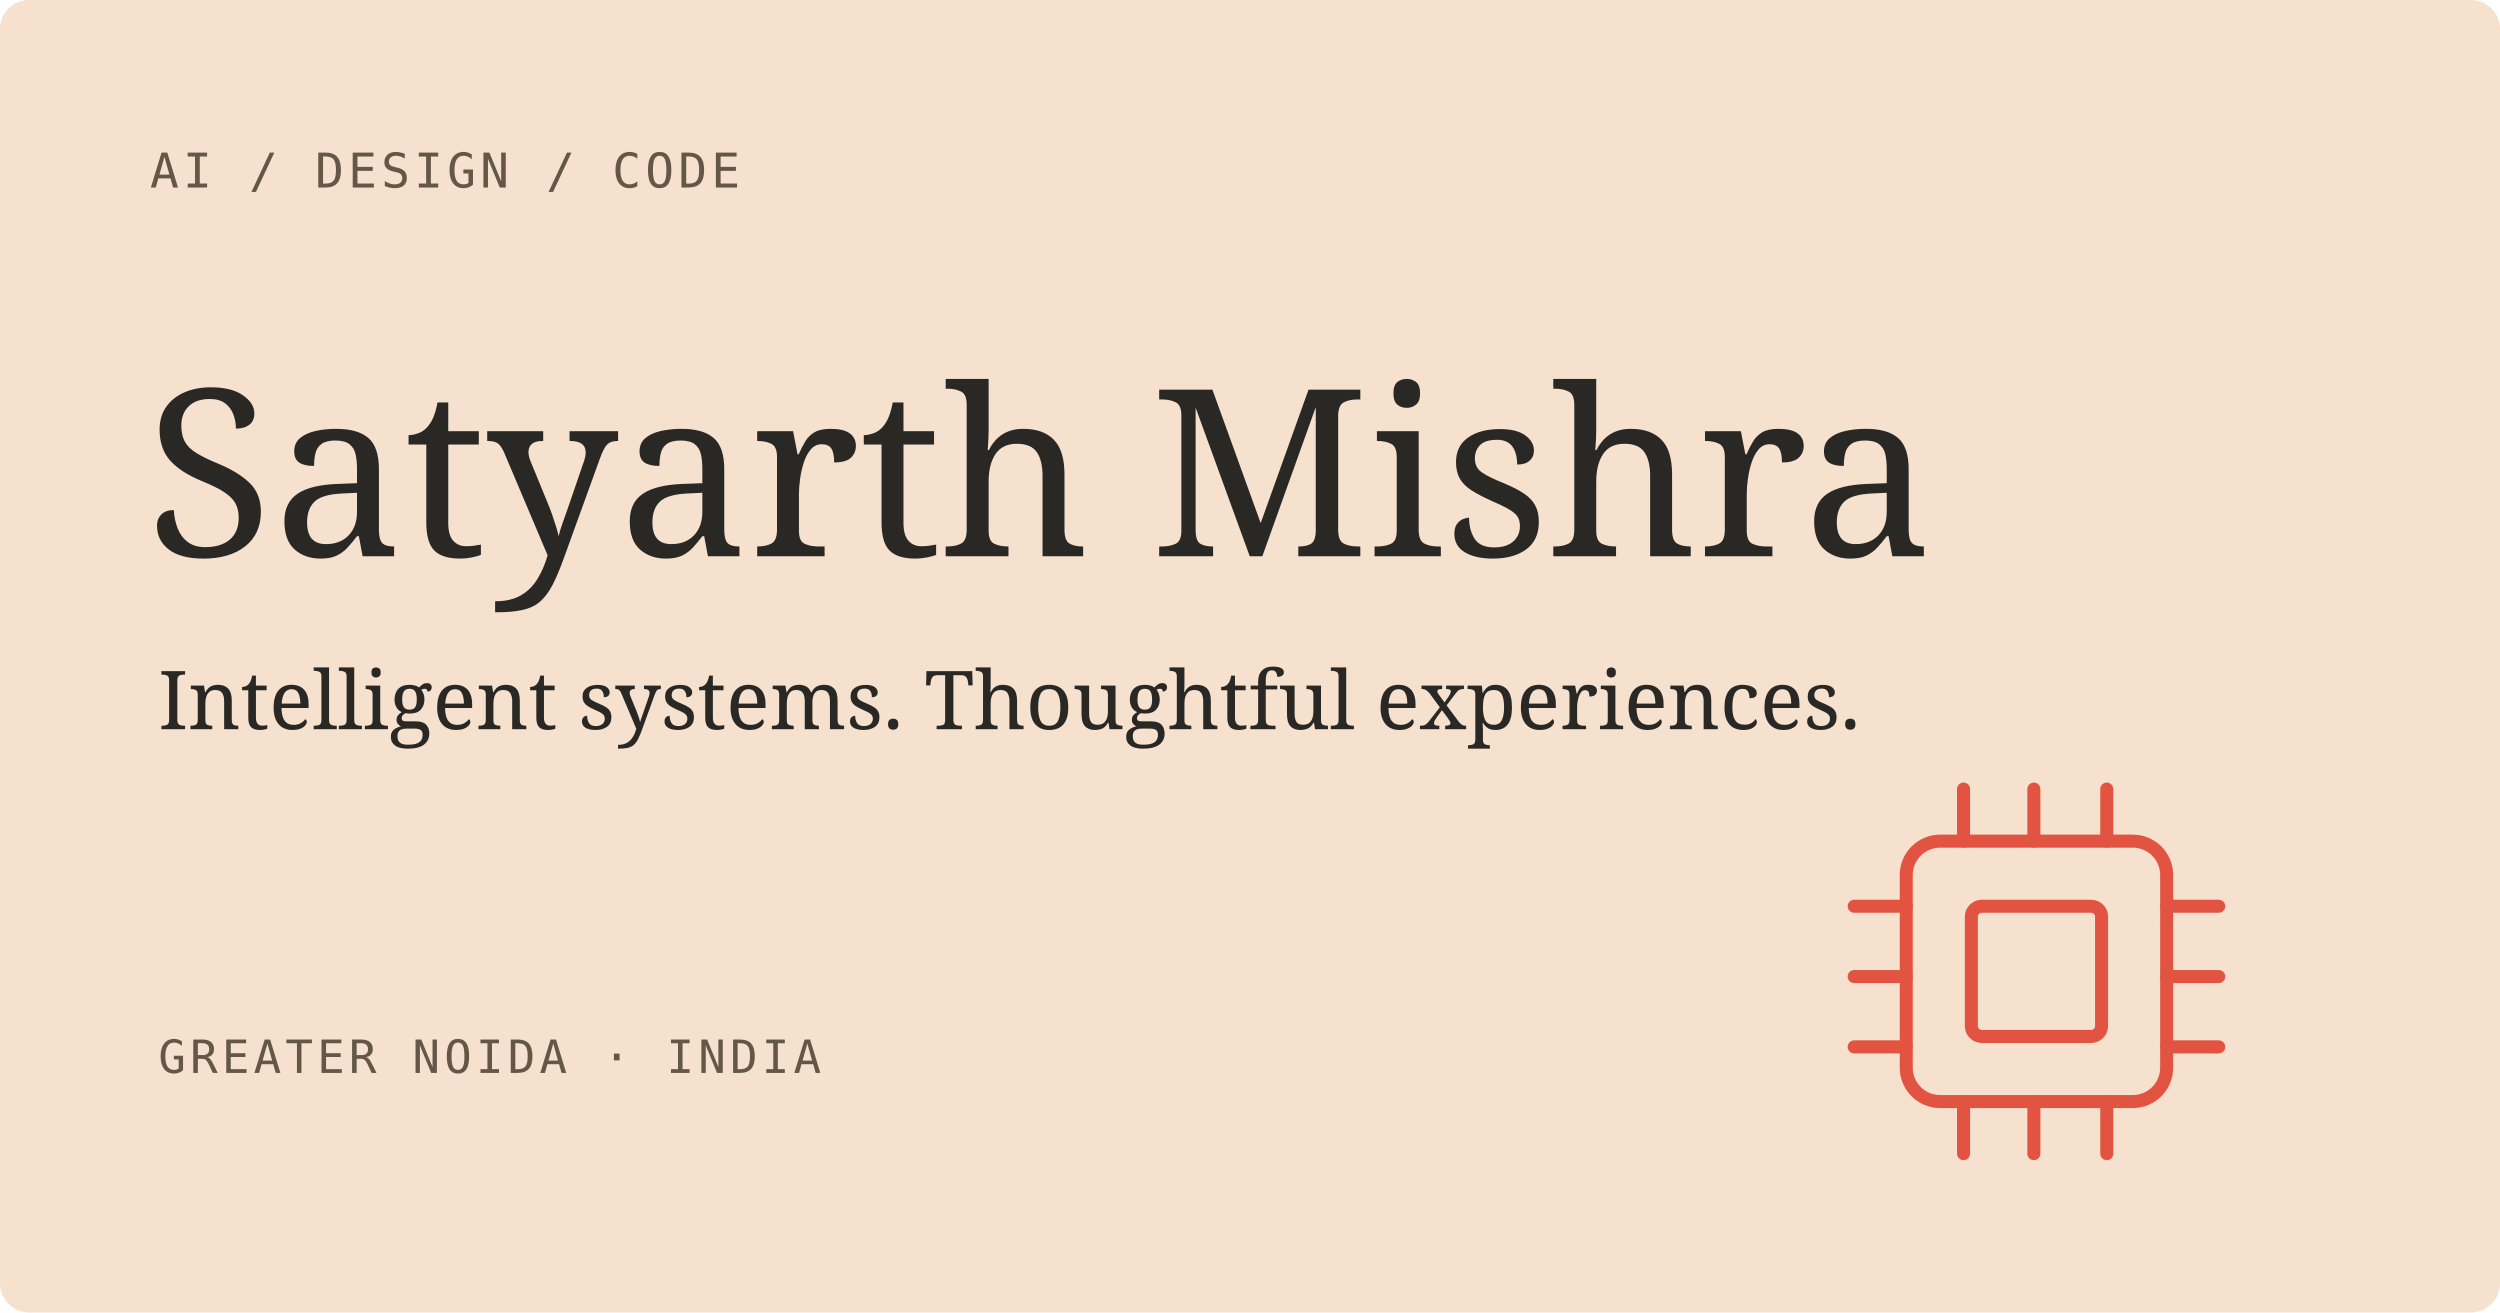
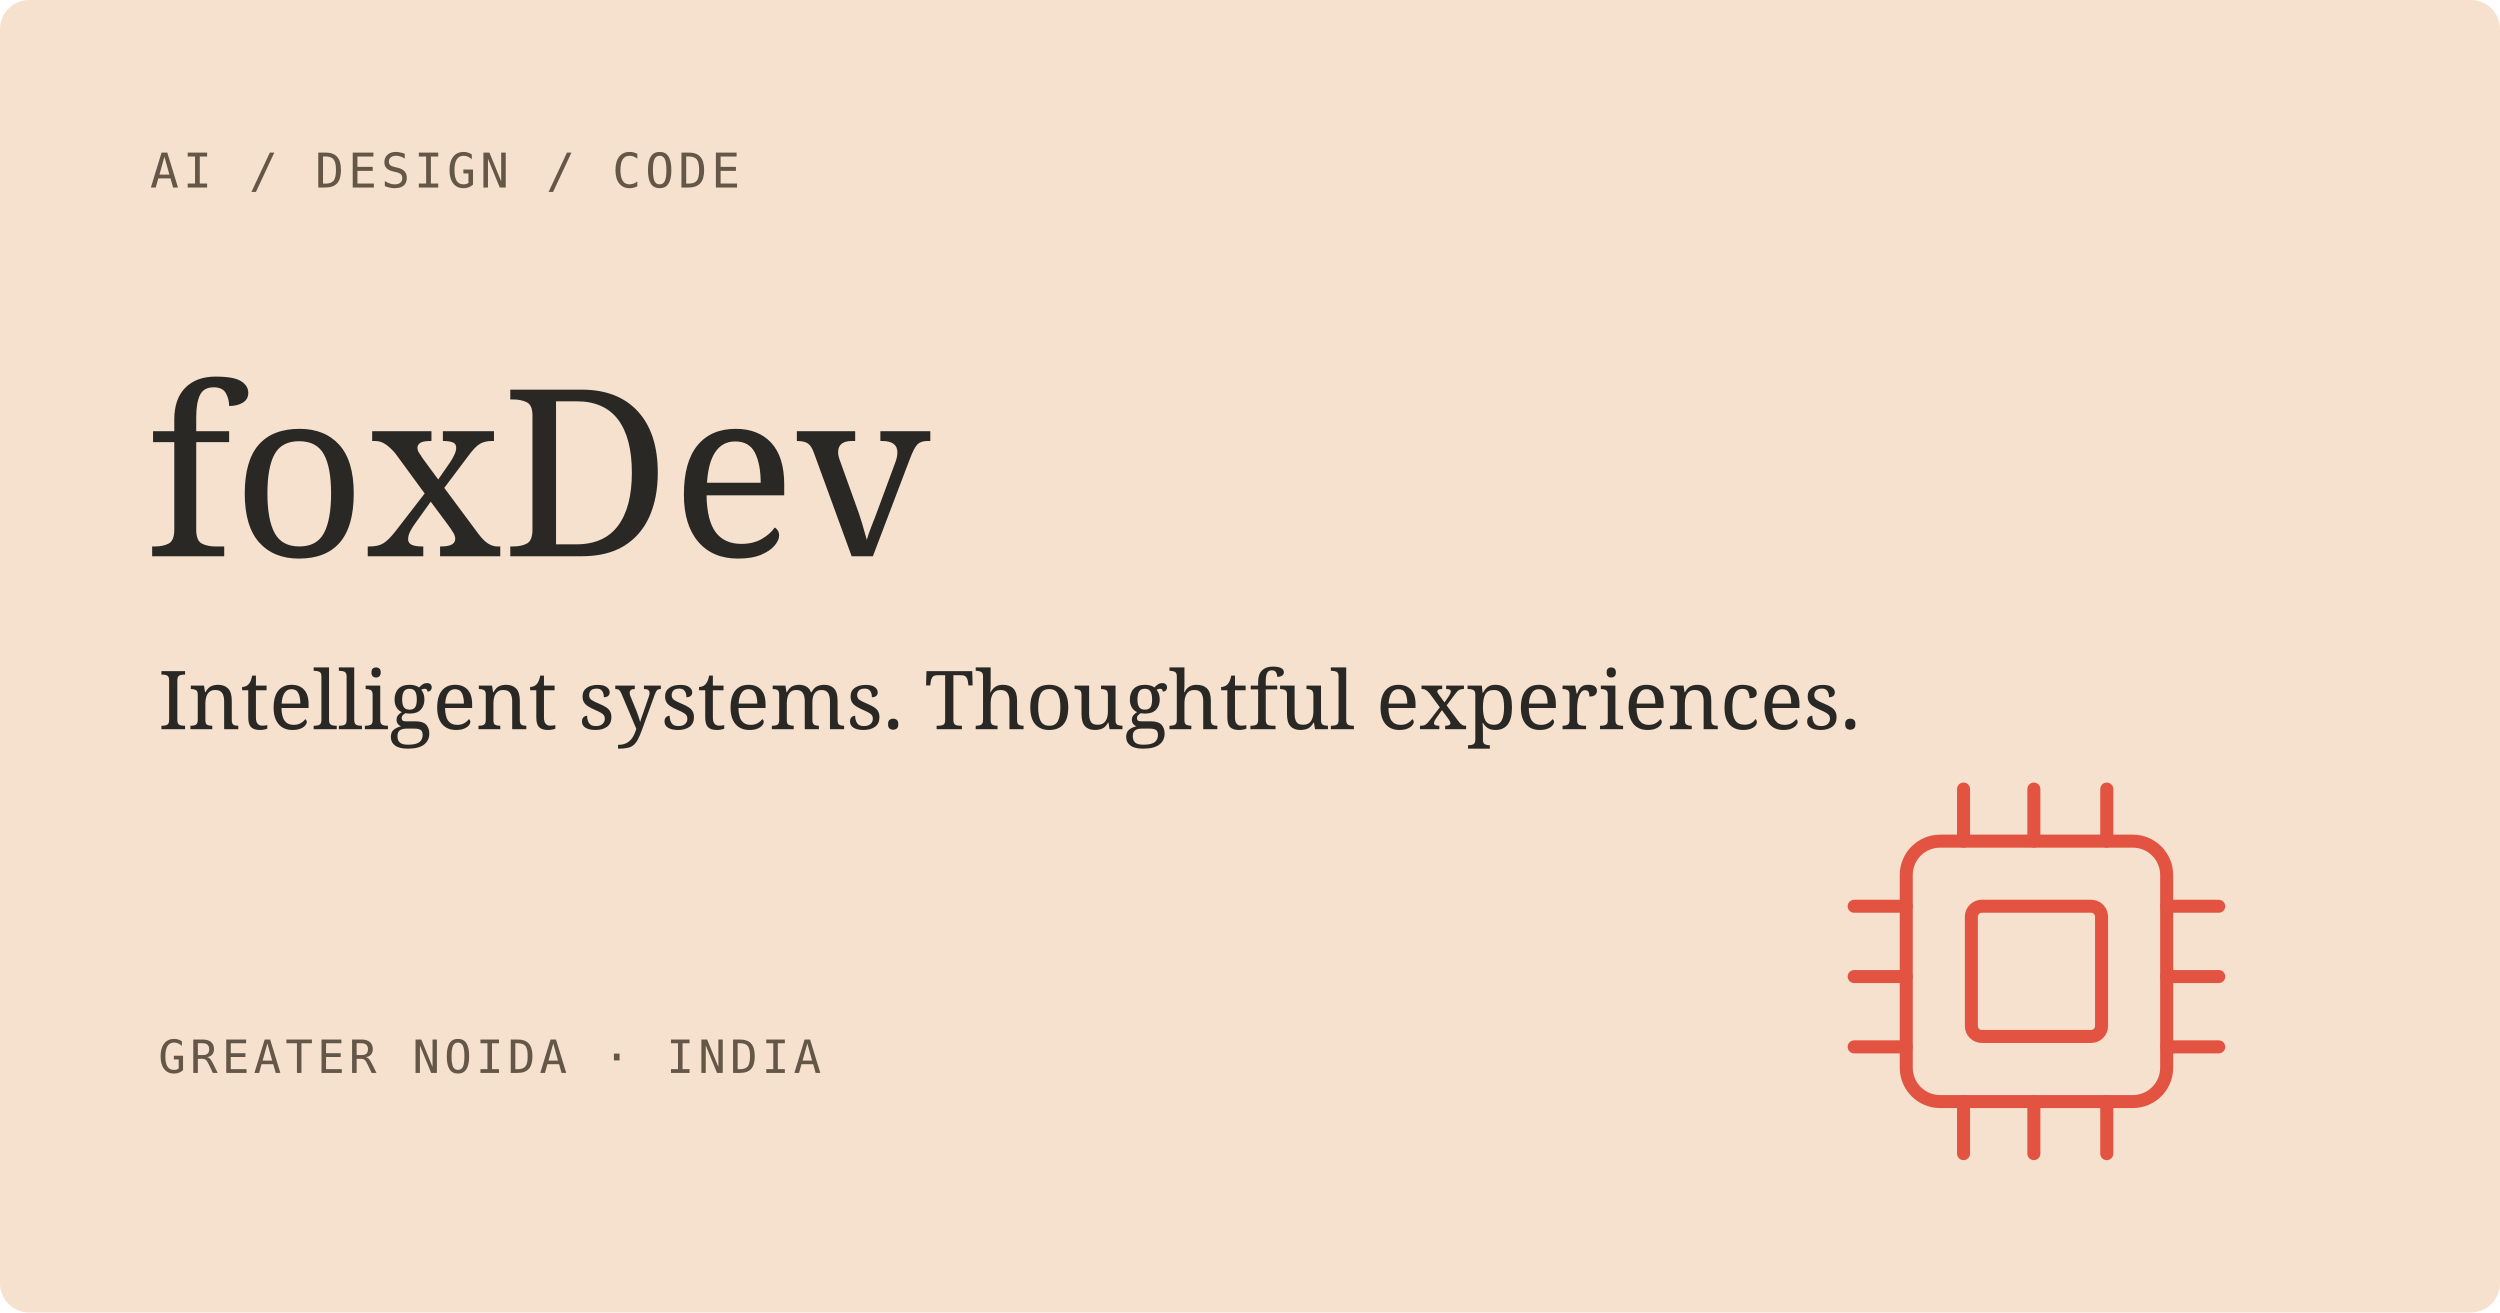
<svg xmlns="http://www.w3.org/2000/svg" width="1200" height="630" viewBox="0 0 1200 630">
  <defs>
    <pattern id="grid" width="32" height="32" patternUnits="userSpaceOnUse">
      <path d="M32 0H0V32" fill="none" stroke="#b4a590" stroke-opacity=".2" />
    </pattern>
  </defs>
  <rect width="100%" height="100%" rx="14" fill="#f5e1cd" />
  <text x="72" y="90" font-size="23" fill="#645748" font-family="monospace" letter-spacing="2">AI / DESIGN / CODE</text>
-   <text x="70" y="267" font-size="112" fill="#292825" font-family="Georgia,serif">Satyarth Mishra</text>
+   <text x="70" y="267" font-size="112" fill="#292825" font-family="Georgia,serif">foxDev</text>
  <text x="76" y="350" font-size="39" fill="#292825" font-family="Georgia,serif">Intelligent systems. Thoughtful experiences.</text>
  <text x="76" y="515" font-size="22" fill="#645748" font-family="monospace" letter-spacing="2">GREATER NOIDA · INDIA</text>
  <g transform="translate(850 340) scale(1.25)" fill="none" stroke="#e35342" stroke-width="5" stroke-linecap="round" stroke-linejoin="round">
    <rect x="52" y="51" width="100" height="100" rx="13" />
    <rect x="77" y="76" width="50" height="50" rx="4" />
    <path d="M74 31v20m27-20v20m28-20v20M74 151v20m27-20v20m28-20v20M32 76h20m-20 27h20m-20 27h20m100-54h20m-20 27h20m-20 27h20" />
  </g>
</svg>
